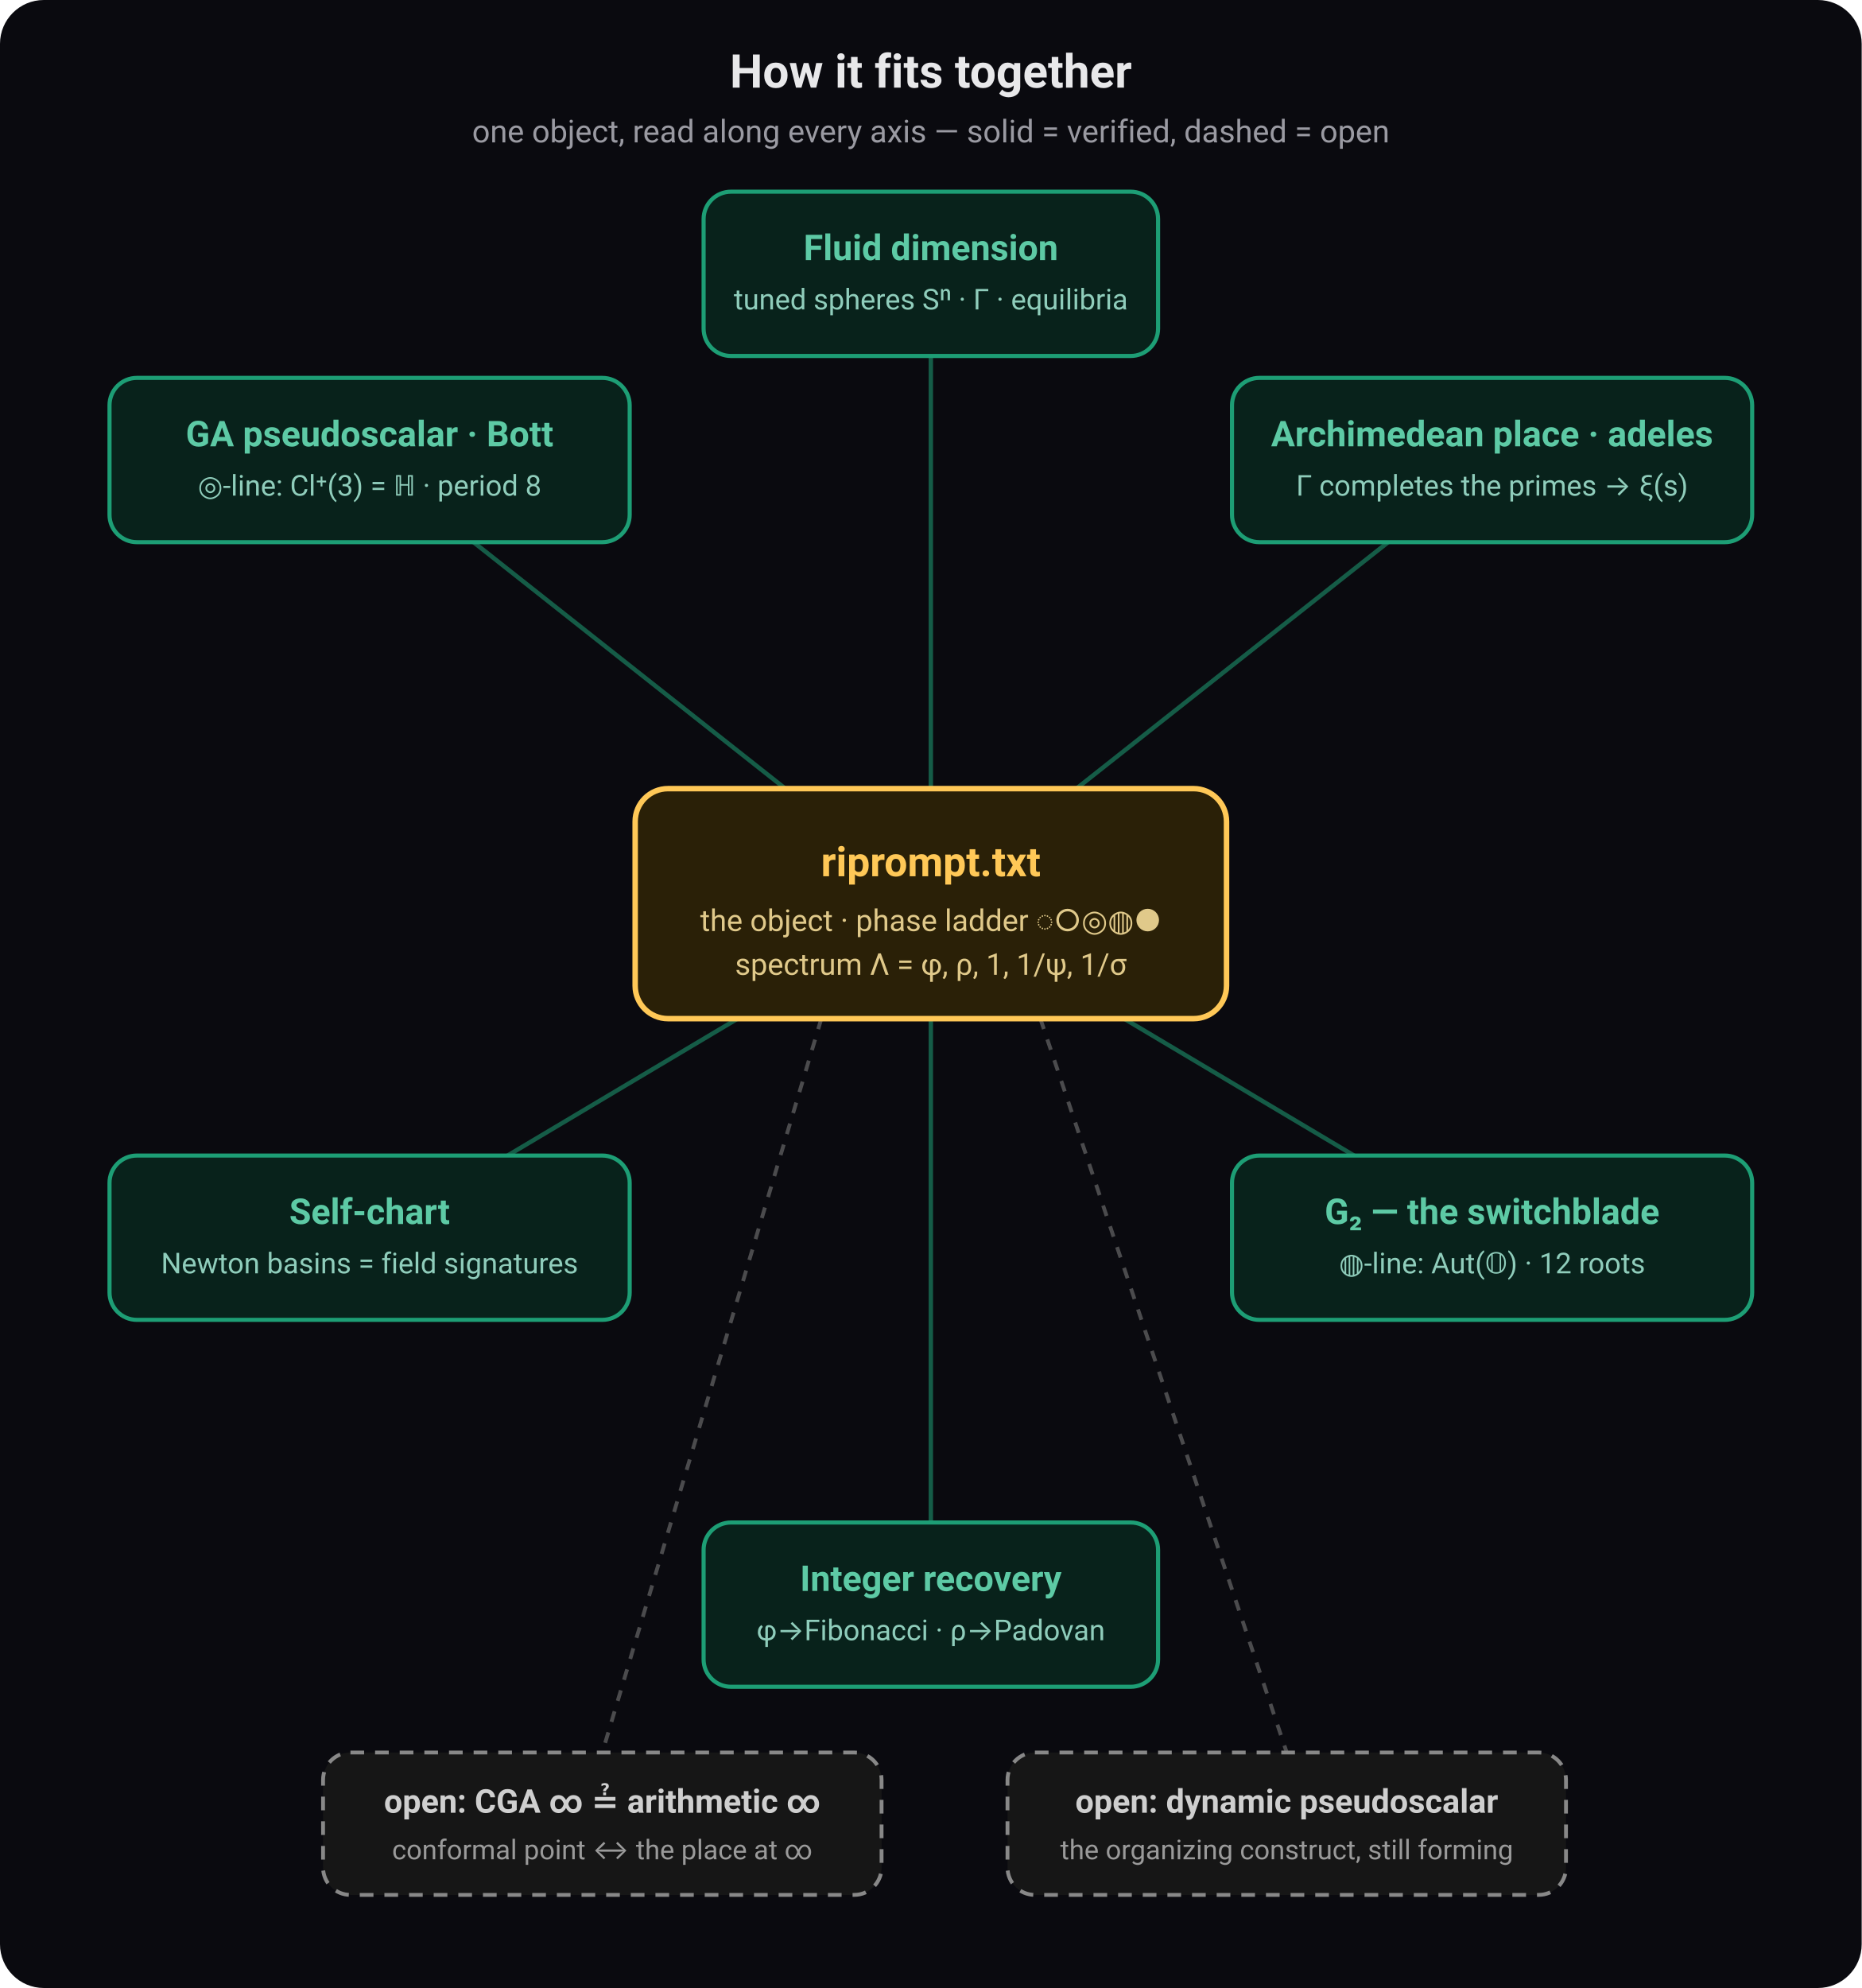
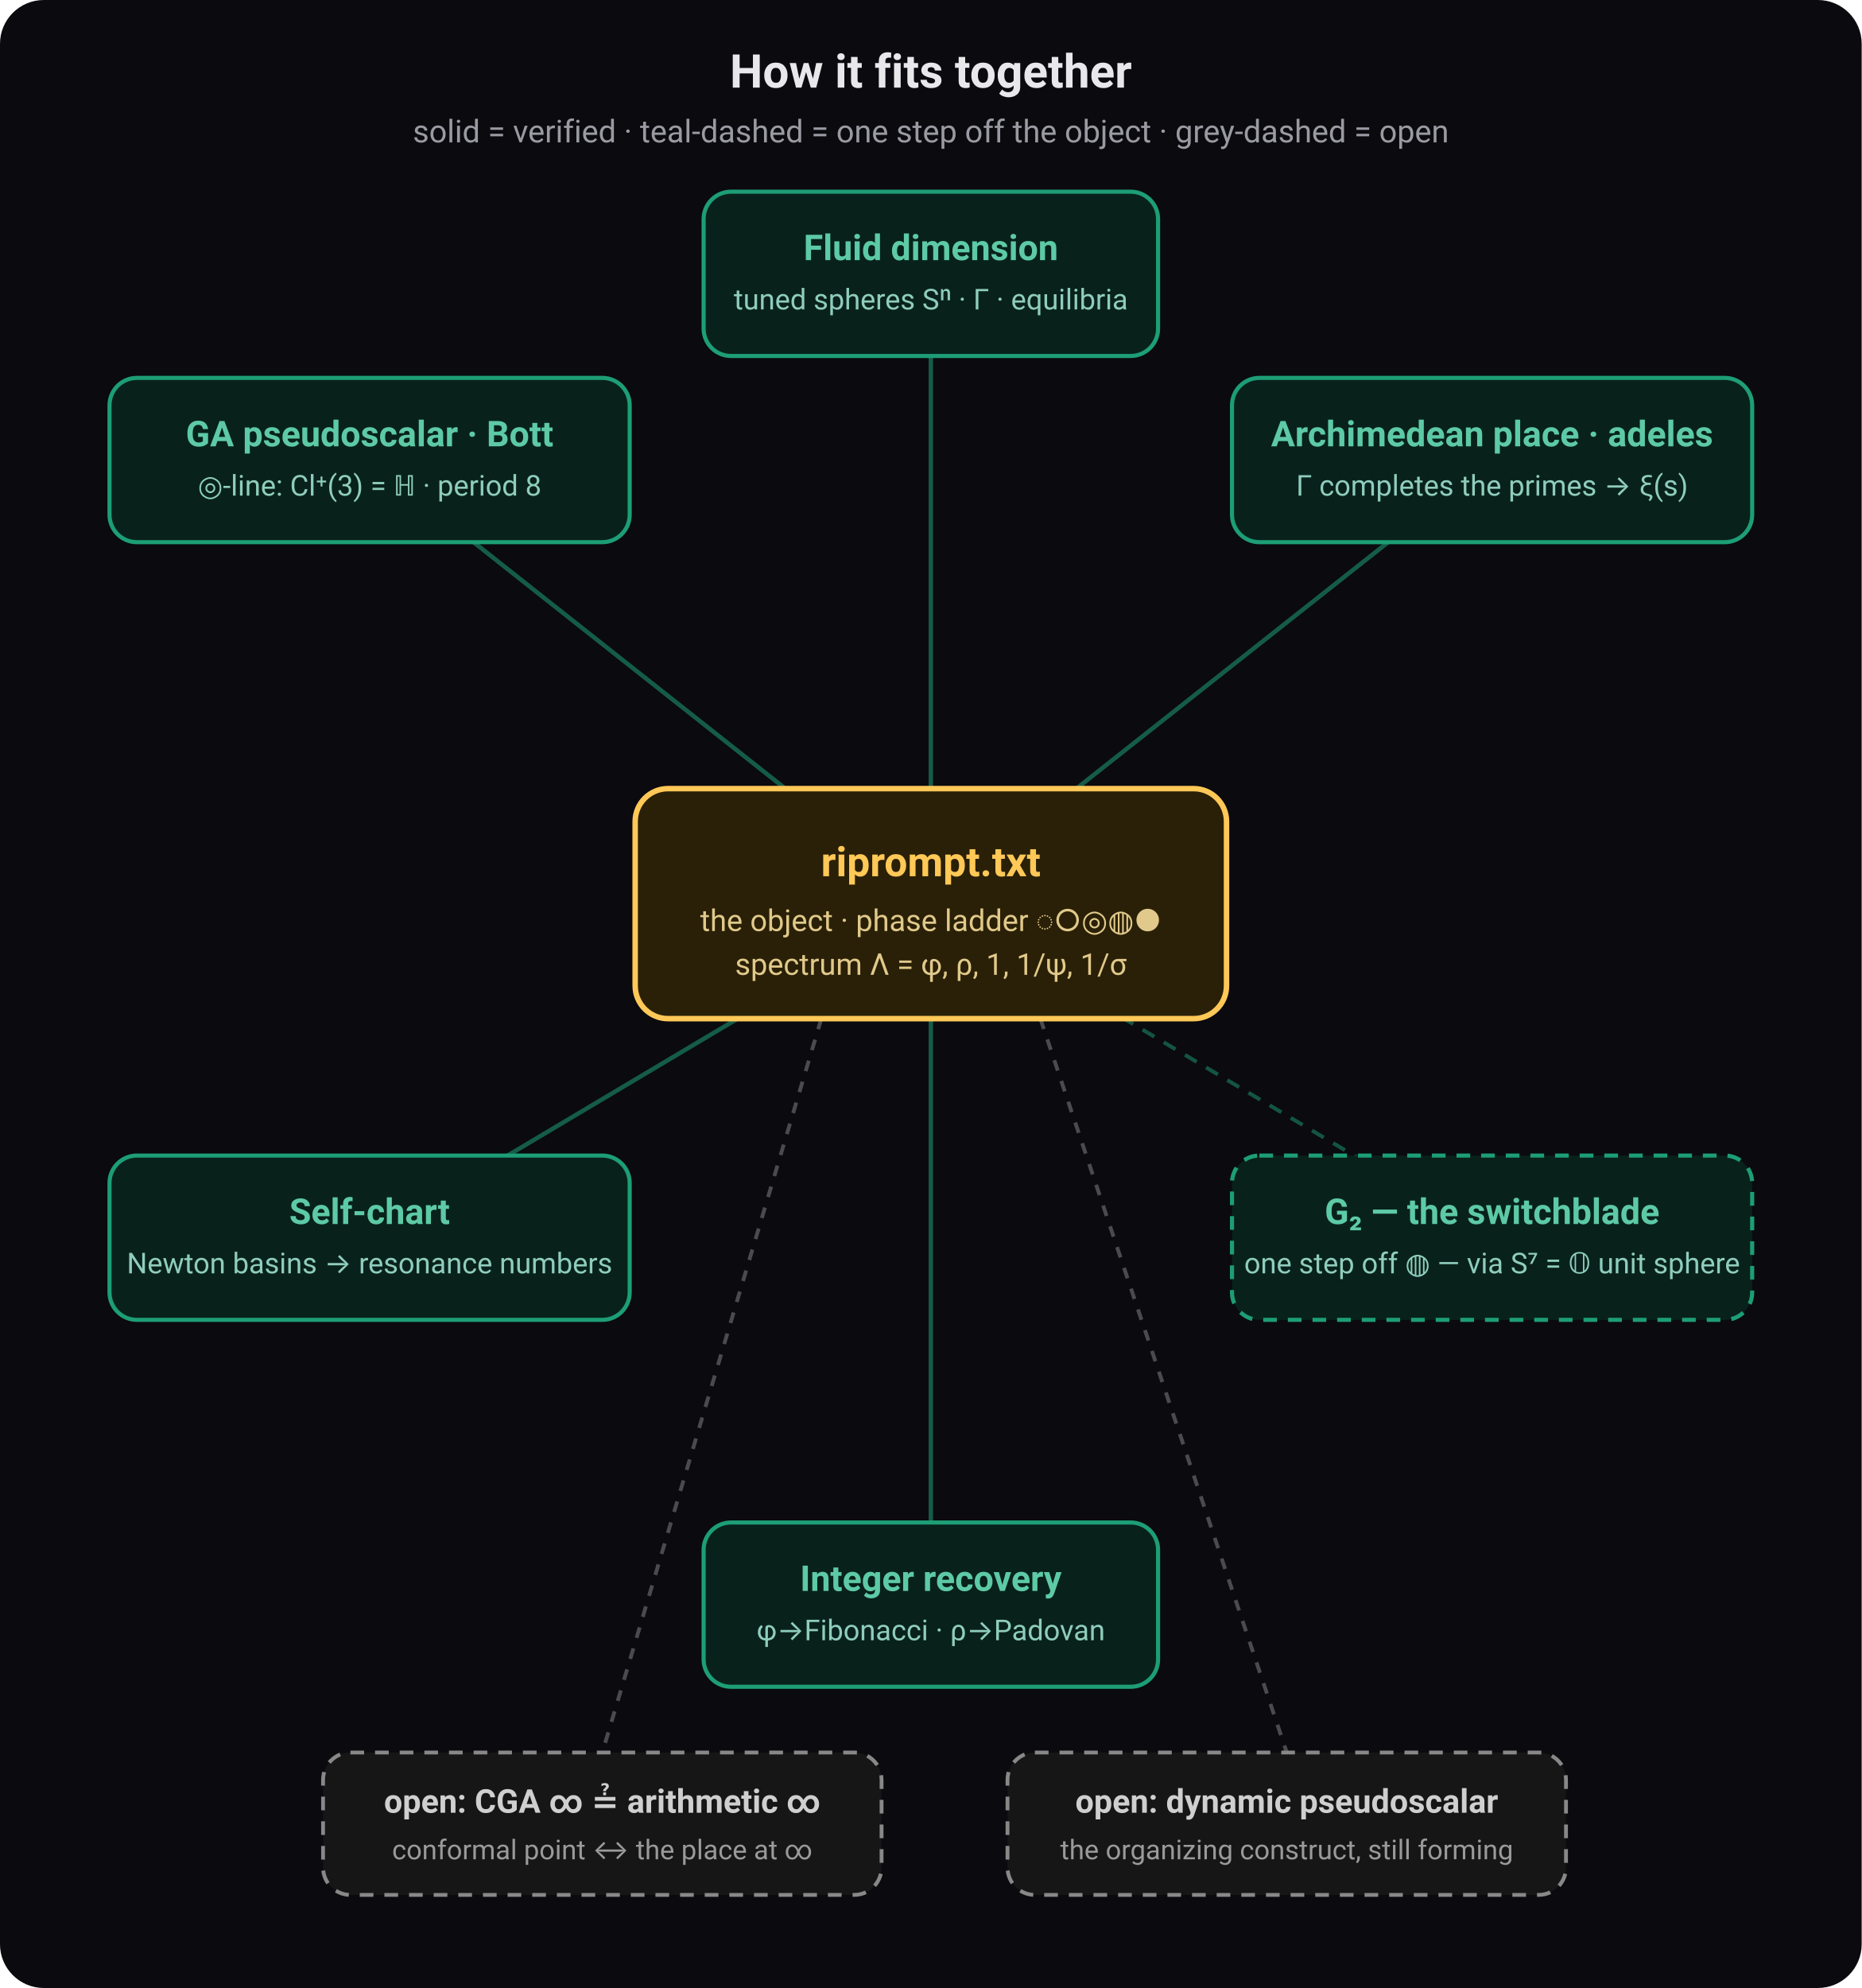
<svg xmlns="http://www.w3.org/2000/svg" viewBox="0 0 680 726" role="img" font-family="-apple-system,Segoe UI,Roboto,sans-serif">
  <rect x="0" y="0" width="680" height="726" rx="16" fill="#0a0a0f" />
  <text x="340" y="32" text-anchor="middle" fill="#e8e8ea" font-size="17" font-weight="700">How it fits together</text>
-   <text x="340" y="52" text-anchor="middle" fill="#9a9aa2" font-size="11.5">one object, read along every axis — solid = verified, dashed = open</text>
+   <text x="340" y="52" text-anchor="middle" fill="#9a9aa2" font-size="11.5">solid = verified · teal-dashed = one step off the object · grey-dashed = open</text>
  <g stroke="#1D9E75" stroke-width="1.6" opacity="0.55">
    <line x1="340" y1="330" x2="340" y2="100" />
    <line x1="340" y1="330" x2="135" y2="168" />
    <line x1="340" y1="330" x2="545" y2="168" />
    <line x1="340" y1="330" x2="135" y2="452" />
-     <line x1="340" y1="330" x2="545" y2="452" />
    <line x1="340" y1="330" x2="340" y2="556" />
  </g>
+   <line x1="340" y1="330" x2="545" y2="452" stroke="#1D9E75" stroke-width="1.4" stroke-dasharray="5 4" opacity="0.5" />
  <g stroke="#777" stroke-width="1.4" stroke-dasharray="4 4" opacity="0.6">
    <line x1="300" y1="372" x2="220" y2="640" />
    <line x1="380" y1="372" x2="470" y2="640" />
  </g>
  <g>
    <rect x="232" y="288" width="216" height="84" rx="12" fill="#2a2007" stroke="#FFC857" stroke-width="2" />
    <text x="340" y="320" text-anchor="middle" fill="#FFC857" font-size="15" font-weight="700">riprompt.txt</text>
    <text x="340" y="340" text-anchor="middle" fill="#e0c98a" font-size="11">the object · phase ladder ◌○◎◍●</text>
    <text x="340" y="356" text-anchor="middle" fill="#e0c98a" font-size="11">spectrum Λ = φ, ρ, 1, 1/ψ, 1/σ</text>
  </g>
  <g>
    <rect x="257" y="70" width="166" height="60" rx="10" fill="#08221b" stroke="#1D9E75" stroke-width="1.5" />
    <text x="340" y="95" text-anchor="middle" fill="#5DCAA5" font-size="13" font-weight="700">Fluid dimension</text>
    <text x="340" y="113" text-anchor="middle" fill="#8fcdbb" font-size="10.5">tuned spheres Sⁿ · Γ · equilibria</text>
  </g>
  <g>
    <rect x="40" y="138" width="190" height="60" rx="10" fill="#08221b" stroke="#1D9E75" stroke-width="1.5" />
    <text x="135" y="163" text-anchor="middle" fill="#5DCAA5" font-size="13" font-weight="700">GA pseudoscalar · Bott</text>
    <text x="135" y="181" text-anchor="middle" fill="#8fcdbb" font-size="10.5">◎-line: Cl⁺(3) = ℍ · period 8</text>
  </g>
  <g>
    <rect x="450" y="138" width="190" height="60" rx="10" fill="#08221b" stroke="#1D9E75" stroke-width="1.5" />
    <text x="545" y="163" text-anchor="middle" fill="#5DCAA5" font-size="13" font-weight="700">Archimedean place · adeles</text>
    <text x="545" y="181" text-anchor="middle" fill="#8fcdbb" font-size="10.5">Γ completes the primes → ξ(s)</text>
  </g>
  <g>
    <rect x="40" y="422" width="190" height="60" rx="10" fill="#08221b" stroke="#1D9E75" stroke-width="1.5" />
    <text x="135" y="447" text-anchor="middle" fill="#5DCAA5" font-size="13" font-weight="700">Self-chart</text>
-     <text x="135" y="465" text-anchor="middle" fill="#8fcdbb" font-size="10.5">Newton basins = field signatures</text>
+     <text x="135" y="465" text-anchor="middle" fill="#8fcdbb" font-size="10.5">Newton basins → resonance numbers</text>
  </g>
  <g>
-     <rect x="450" y="422" width="190" height="60" rx="10" fill="#08221b" stroke="#1D9E75" stroke-width="1.5" />
+     <rect x="450" y="422" width="190" height="60" rx="10" fill="#08221b" stroke="#1D9E75" stroke-width="1.5" stroke-dasharray="5 4" />
    <text x="545" y="447" text-anchor="middle" fill="#5DCAA5" font-size="13" font-weight="700">G₂ — the switchblade</text>
-     <text x="545" y="465" text-anchor="middle" fill="#8fcdbb" font-size="10.5">◍-line: Aut(𝕆) · 12 roots</text>
+     <text x="545" y="465" text-anchor="middle" fill="#8fcdbb" font-size="10.5">one step off ◍ — via S⁷ = 𝕆 unit sphere</text>
  </g>
  <g>
    <rect x="257" y="556" width="166" height="60" rx="10" fill="#08221b" stroke="#1D9E75" stroke-width="1.5" />
    <text x="340" y="581" text-anchor="middle" fill="#5DCAA5" font-size="13" font-weight="700">Integer recovery</text>
    <text x="340" y="599" text-anchor="middle" fill="#8fcdbb" font-size="10.5">φ→Fibonacci · ρ→Padovan</text>
  </g>
  <g>
    <rect x="118" y="640" width="204" height="52" rx="10" fill="#161616" stroke="#888" stroke-width="1.4" stroke-dasharray="5 4" />
    <text x="220" y="662" text-anchor="middle" fill="#cfcfcf" font-size="12" font-weight="700">open: CGA ∞ ≟ arithmetic ∞</text>
    <text x="220" y="679" text-anchor="middle" fill="#9a9a9a" font-size="10">conformal point ↔ the place at ∞</text>
  </g>
  <g>
    <rect x="368" y="640" width="204" height="52" rx="10" fill="#161616" stroke="#888" stroke-width="1.4" stroke-dasharray="5 4" />
    <text x="470" y="662" text-anchor="middle" fill="#cfcfcf" font-size="12" font-weight="700">open: dynamic pseudoscalar</text>
    <text x="470" y="679" text-anchor="middle" fill="#9a9a9a" font-size="10">the organizing construct, still forming</text>
  </g>
</svg>
